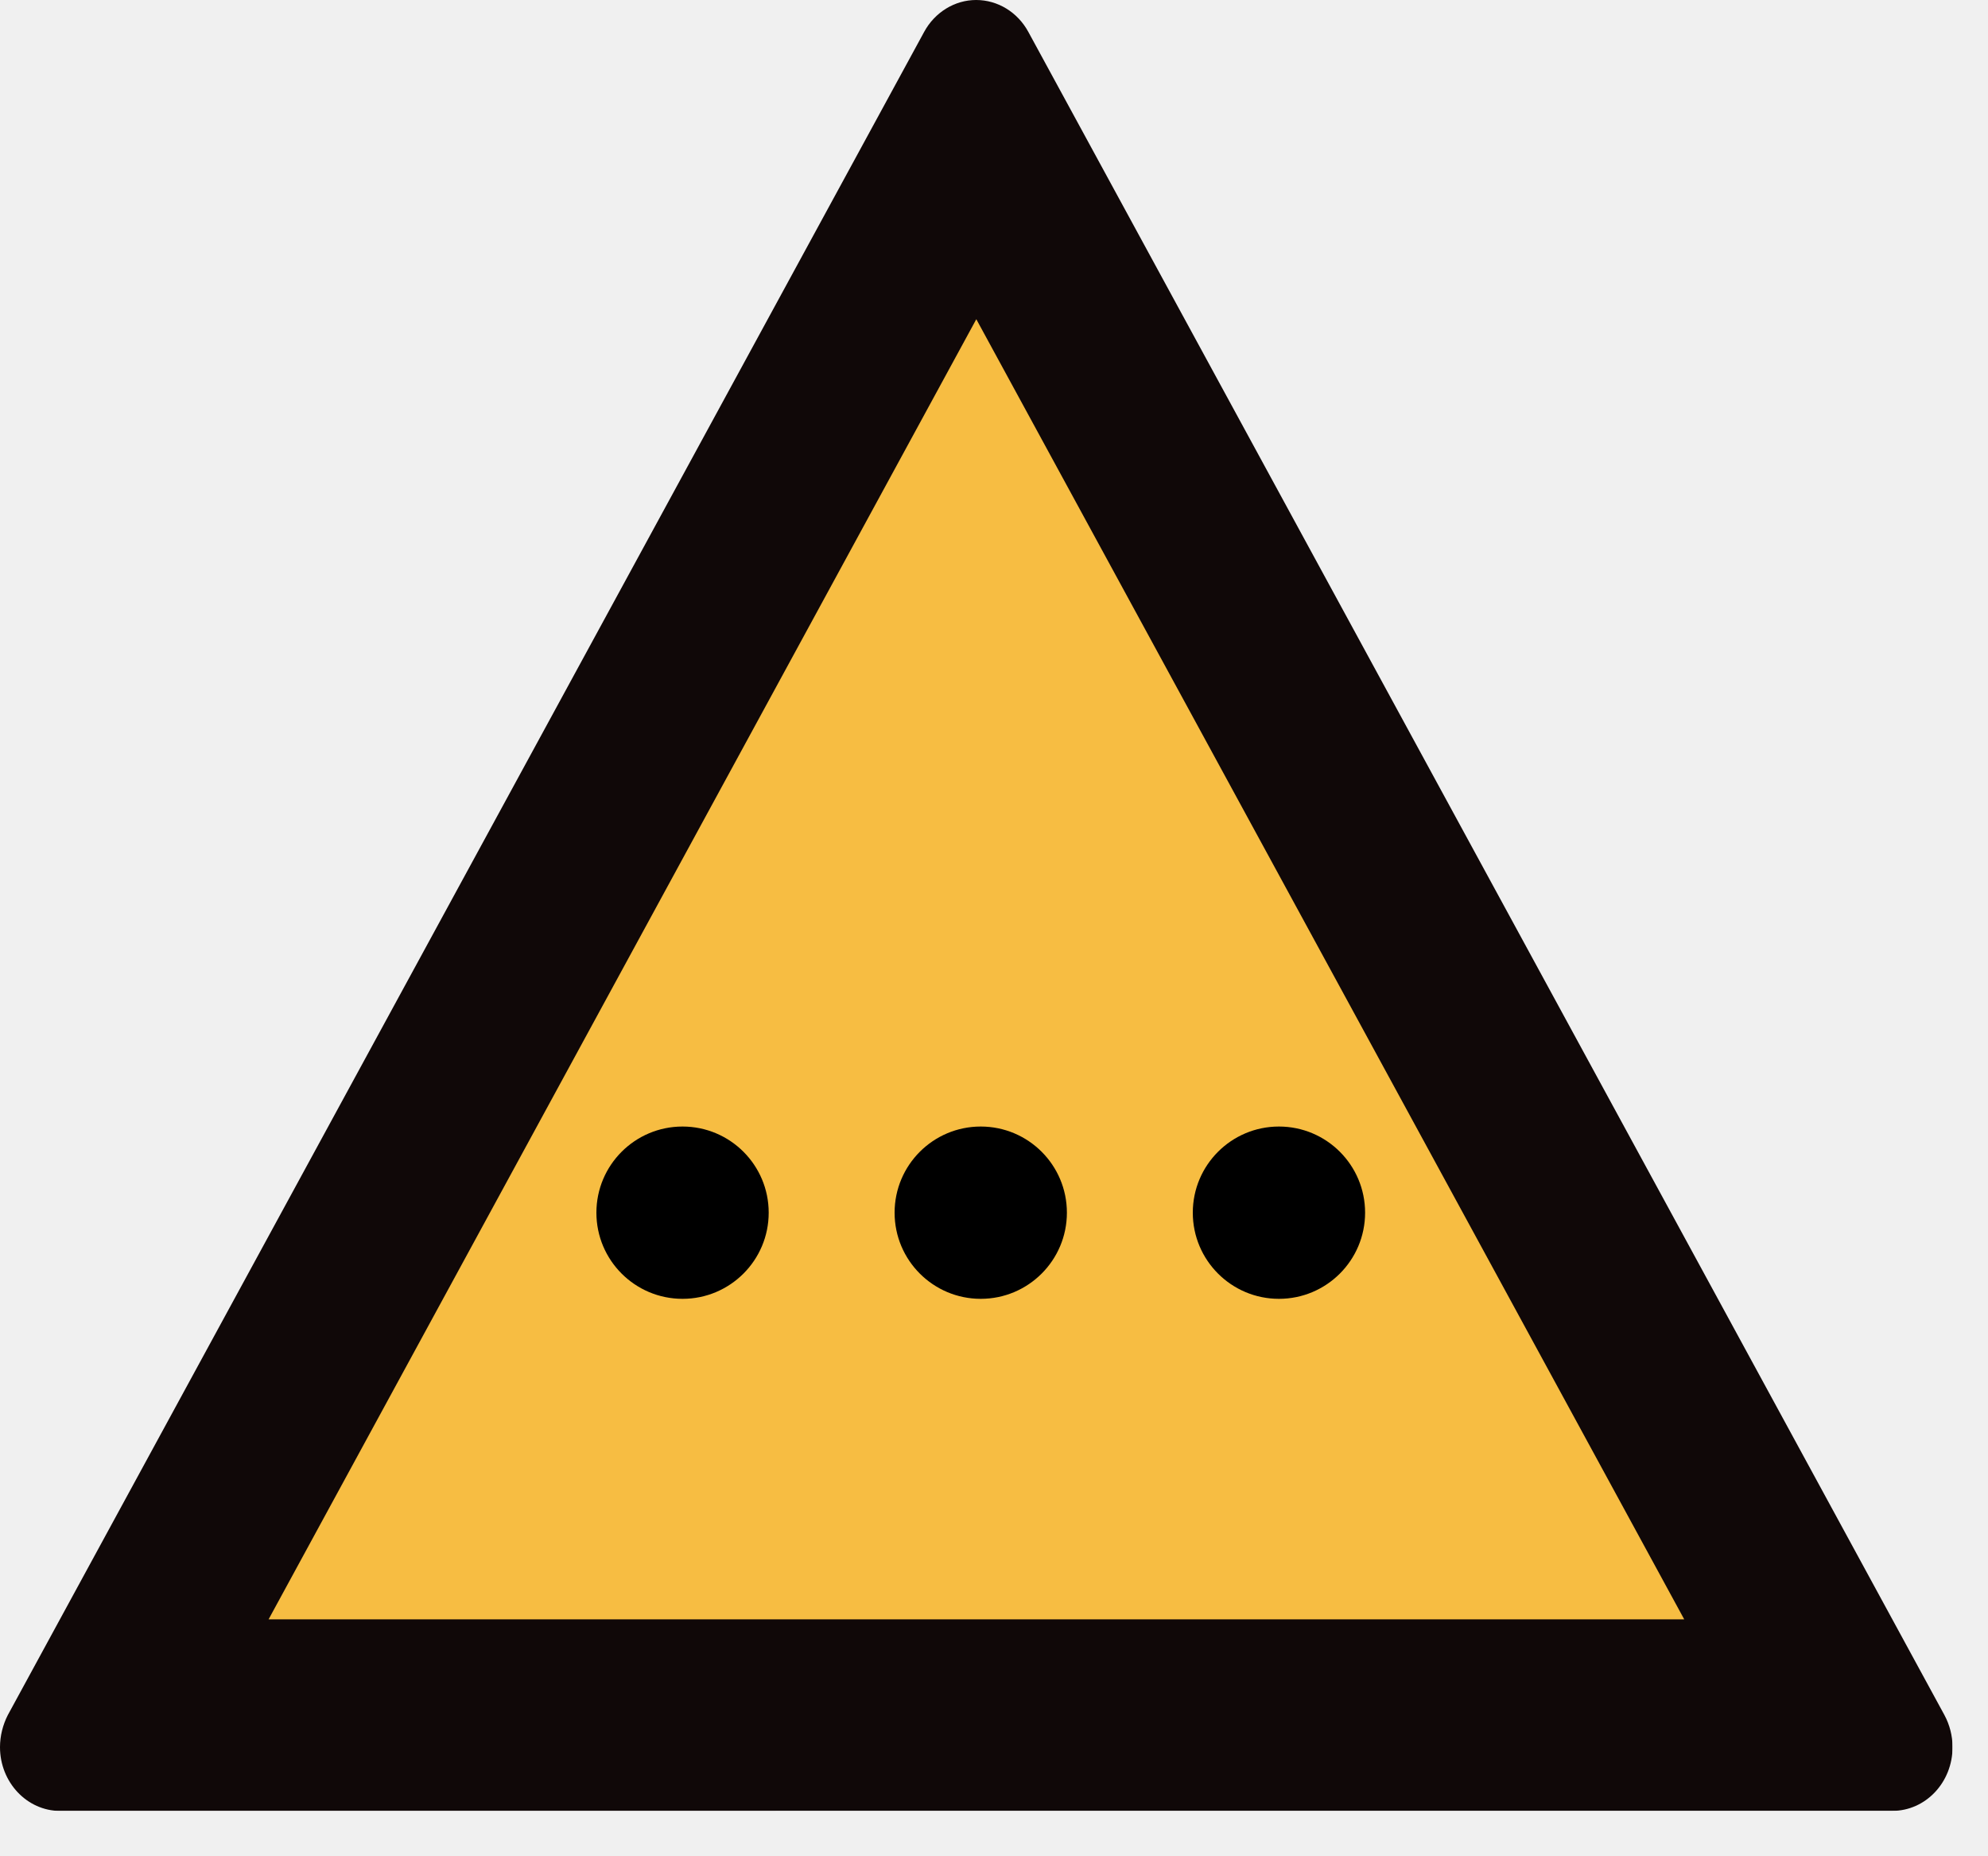
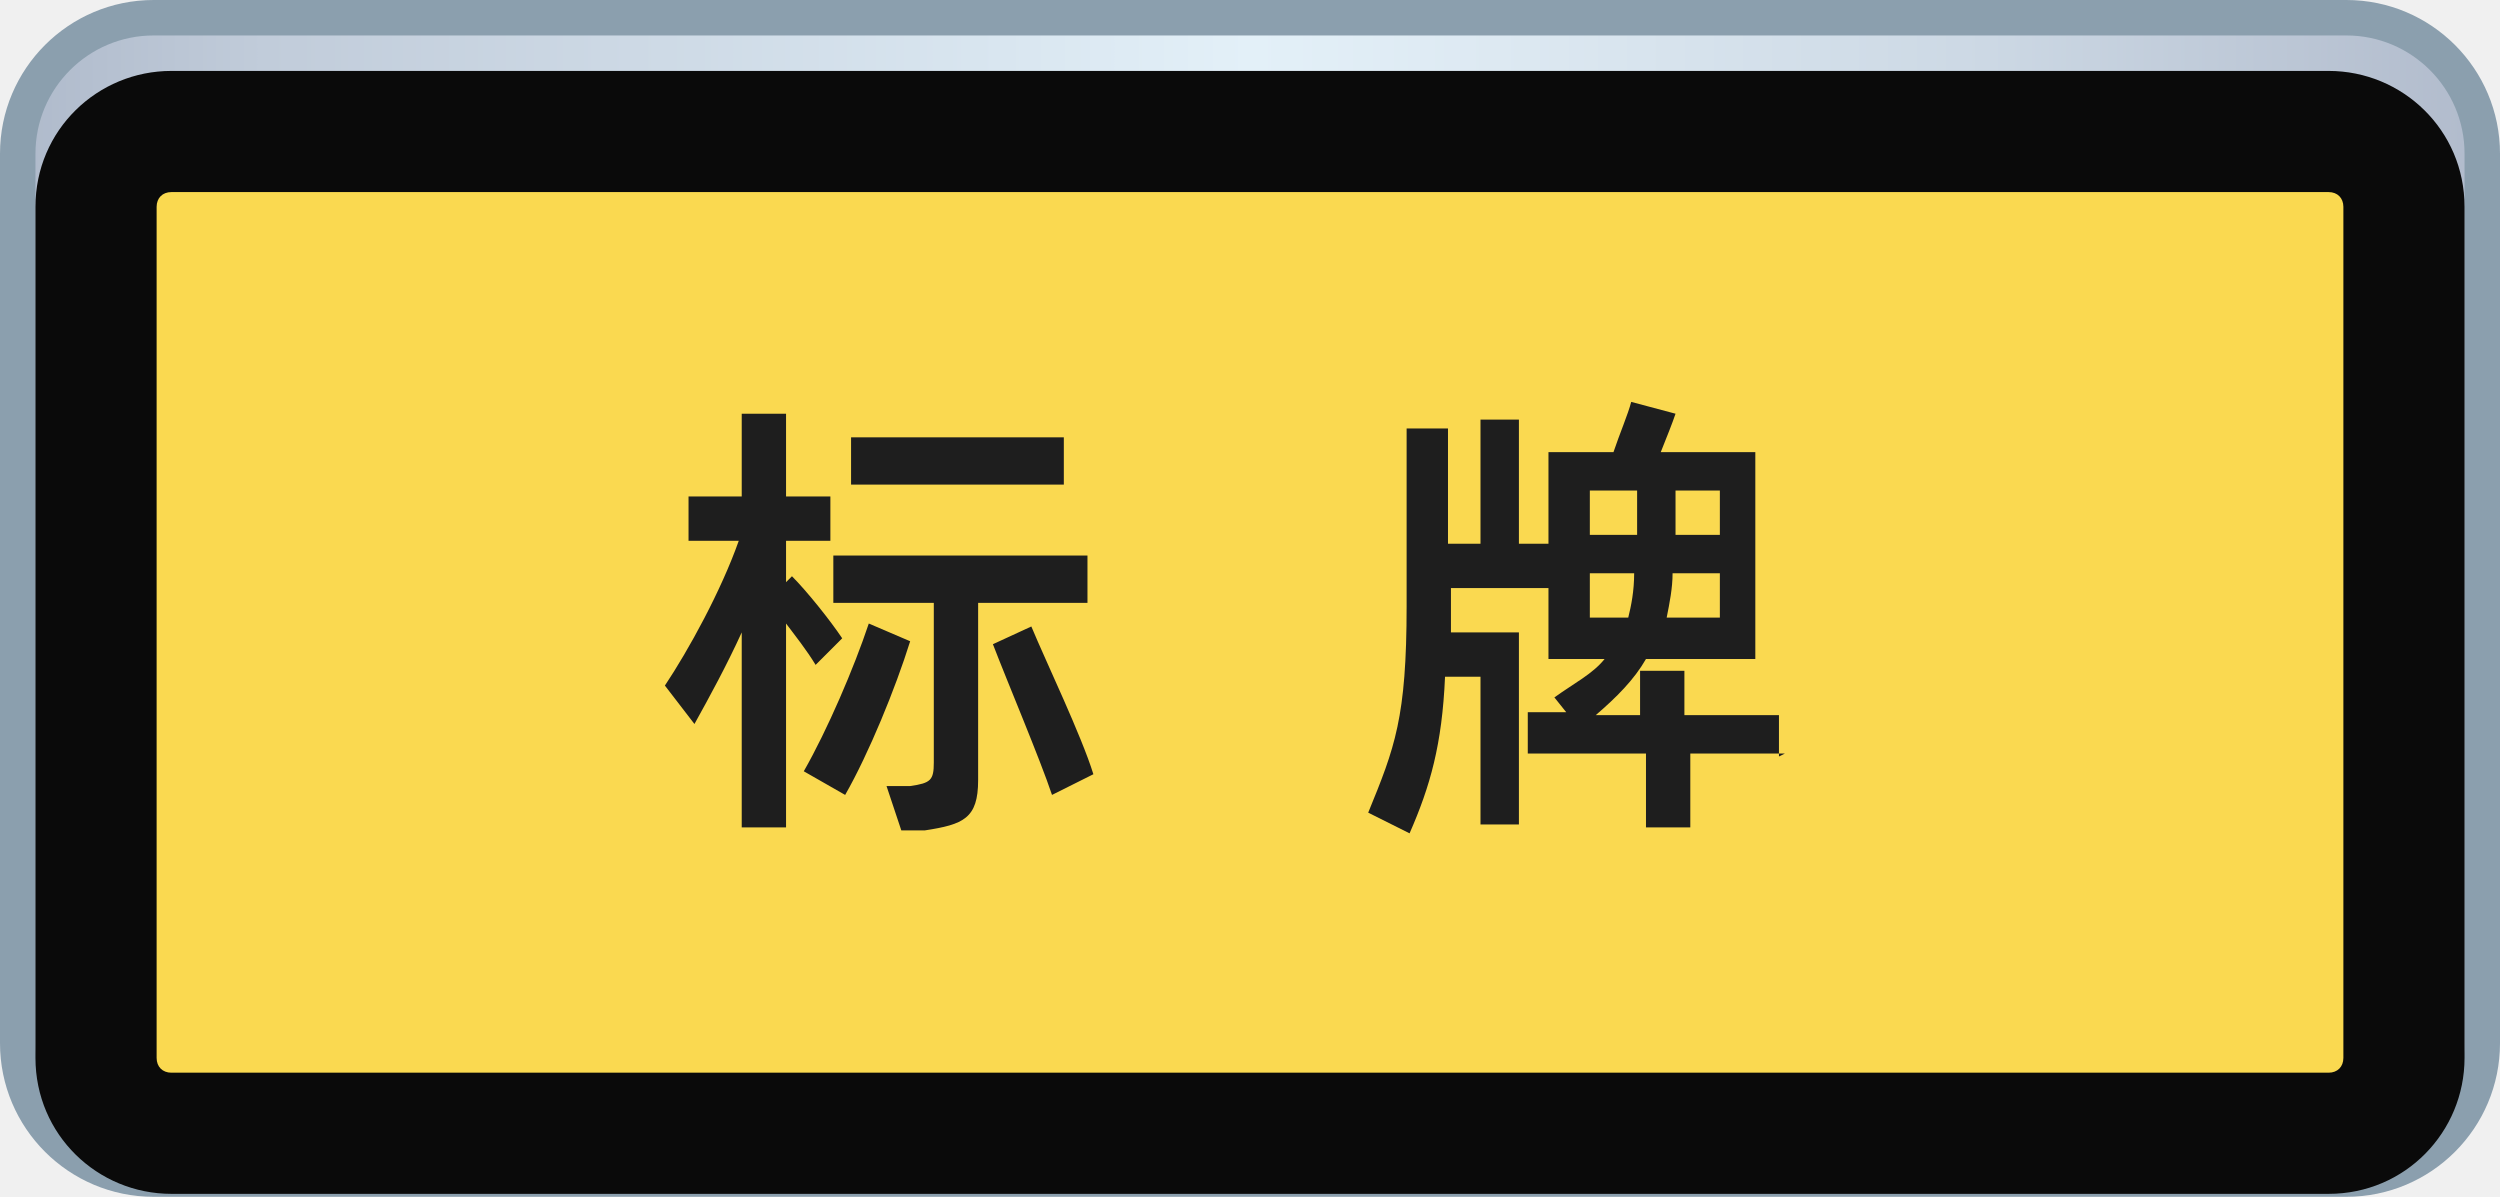
- <svg xmlns="http://www.w3.org/2000/svg" xmlns:xlink="http://www.w3.org/1999/xlink" width="30px" height="28px" viewBox="0 0 30 28" version="1.1">
+ <svg xmlns="http://www.w3.org/2000/svg" id="b" width="84.6" height="40.5" viewBox="0 0 84.6 40.5">
  <defs>
-     <polygon id="path-1" points="0 0.672 29.465 0.672 29.465 28 0 28" />
+     <style>
+             .e{fill:#fad950;}.f{fill:#1e1e1e;}.g{fill:#0a0a0a;}.h{fill:url(#d);stroke:#8b9fae;stroke-miterlimit:10;stroke-width:1.2px;}
+         </style>
+     <linearGradient id="d" x1=".6" y1="20.3" x2="84" y2="20.3" gradientUnits="userSpaceOnUse">
+       <stop offset="0" stop-color="#afbacb" />
+       <stop offset=".1" stop-color="#c1ccda" />
+       <stop offset=".4" stop-color="#d9e6f0" />
+       <stop offset=".5" stop-color="#e3f0f8" />
+       <stop offset=".6" stop-color="#dde9f2" />
+       <stop offset=".8" stop-color="#ccd8e4" />
+       <stop offset="1" stop-color="#b1bbcc" />
+       <stop offset="1" stop-color="#aeb8c9" />
+     </linearGradient>
  </defs>
-   <g id="待定" stroke="none" stroke-width="1" fill="none" fill-rule="evenodd">
-     <g id="工具栏汇总复制" transform="translate(-432, -394)">
-       <g id="qita_icon-2" transform="translate(432, 393)">
-         <g id="qita_icon">
-           <g id="编组复制-25">
-             <g id="编组" transform="translate(0, 0.328)">
-               <mask id="mask-2" fill="white">
-                 <use xlink:href="#path-1" />
-               </mask>
-               <g id="Clip-2" />
-               <path d="M28.557,27.999 C29.057,27.999 29.465,27.571 29.465,27.036 C29.465,26.867 29.421,26.699 29.343,26.554 L15.519,1.155 C15.358,0.857 15.058,0.672 14.73,0.672 C14.408,0.672 14.106,0.857 13.945,1.155 L0.117,26.555 C0.043,26.7 0,26.869 0,27.037 C0,27.567 0.406,28 0.909,28 L28.557,27.999 Z" id="Fill-1" fill="#100808" mask="url(#mask-2)" />
-             </g>
-             <polygon id="Fill-3" fill="#F7BD42" points="25.416 25.437 4.053 25.437 14.733 5.817" />
-           </g>
-           <circle id="椭圆形" fill="#000000" cx="10.3" cy="19.3" r="1.3" />
-           <circle id="椭圆形复制-9" fill="#000000" cx="14.8" cy="19.3" r="1.3" />
-           <circle id="椭圆形复制-10" fill="#000000" cx="19.3" cy="19.3" r="1.3" />
-         </g>
+   <g id="c">
+     <g>
+       <rect class="h" x=".6" y=".6" width="83.4" height="39.3" rx="4.6" ry="4.6" />
+       <g>
+         <path class="e" d="M5.8,4.4H78.8c1.4,0,2.6,1.1,2.6,2.6v28.8c0,1.4-1.1,2.6-2.6,2.6H5.8c-1.4,0-2.6-1.1-2.6-2.6V7c0-1.4,1.1-2.6,2.6-2.6Z" />
+         <path class="g" d="M78.8,6.5c.3,0,.5,.2,.5,.5v28.8c0,.3-.2,.5-.5,.5H5.8c-.3,0-.5-.2-.5-.5V7c0-.3,.2-.5,.5-.5H78.8m0-4.1H5.8C3.3,2.4,1.2,4.4,1.2,7v28.8c0,2.6,2.1,4.6,4.6,4.6H78.8c2.6,0,4.6-2.1,4.6-4.6V7c0-2.6-2.1-4.6-4.6-4.6h0Z" />
      </g>
+     </g>
+     <g>
+       <path class="f" d="M27.6,22.5c-.3-.5-.7-1-1-1.4v6.9h-1.5v-6.6c-.5,1.1-1.1,2.2-1.6,3.1l-1-1.3c.8-1.2,1.9-3.2,2.5-4.9h-1.7v-1.5h1.8v-2.8h1.5v2.8h1.5v1.5h-1.5v1.4l.2-.2c.5,.5,1.3,1.5,1.7,2.1l-1,1Zm3.2-.8c-.5,1.6-1.4,3.8-2.2,5.2l-1.4-.8c.8-1.4,1.7-3.5,2.2-5l1.4,.6Zm2.3-1.4v6.1c0,1.3-.5,1.5-1.8,1.7h-.8c0,0-.5-1.5-.5-1.5h.8c.7-.1,.8-.2,.8-.8v-5.4h-3.4v-1.6h8.6v1.6h-3.7Zm2.9-3.9h-7.2v-1.6h7.2v1.6Zm-1.1,4.8c.5,1.2,1.7,3.7,2.1,5l-1.4,.7c-.4-1.2-1.5-3.8-2-5.1l1.3-.6Z" />
+       <path class="f" d="M48.9,21.4h2.5v6.5h-1.3v-5h-1.2c-.1,2.3-.5,3.7-1.2,5.3l-1.4-.7c.9-2.2,1.3-3.2,1.3-7v-6h1.4v3.9h1.1v-4.2h1.3v4.2h1v1.5h-3.3v1.5Zm11.5,4.1h-3.2v2.5h-1.5v-2.5h-4v-1.4h1.3l-.4-.5c.7-.5,1.3-.8,1.7-1.3h-1.9v-7h2.2c.2-.6,.5-1.3,.6-1.7l1.5,.4c-.1,.3-.3,.8-.5,1.3h3.2v7h-3.7c-.4,.7-1,1.3-1.7,1.9h1.5v-1.5h1.5v1.5h3.2v1.4Zm-6.6-8.9v1.5h1.6v-1.5h-1.6Zm1.3,4.3c.1-.4,.2-.9,.2-1.5h-1.5v1.5h1.3Zm3.1,0v-1.5h-1.6c0,.5-.1,1-.2,1.5h1.8Zm0-4.3h-1.5v1.5h1.5v-1.5Z" />
    </g>
  </g>
</svg>
